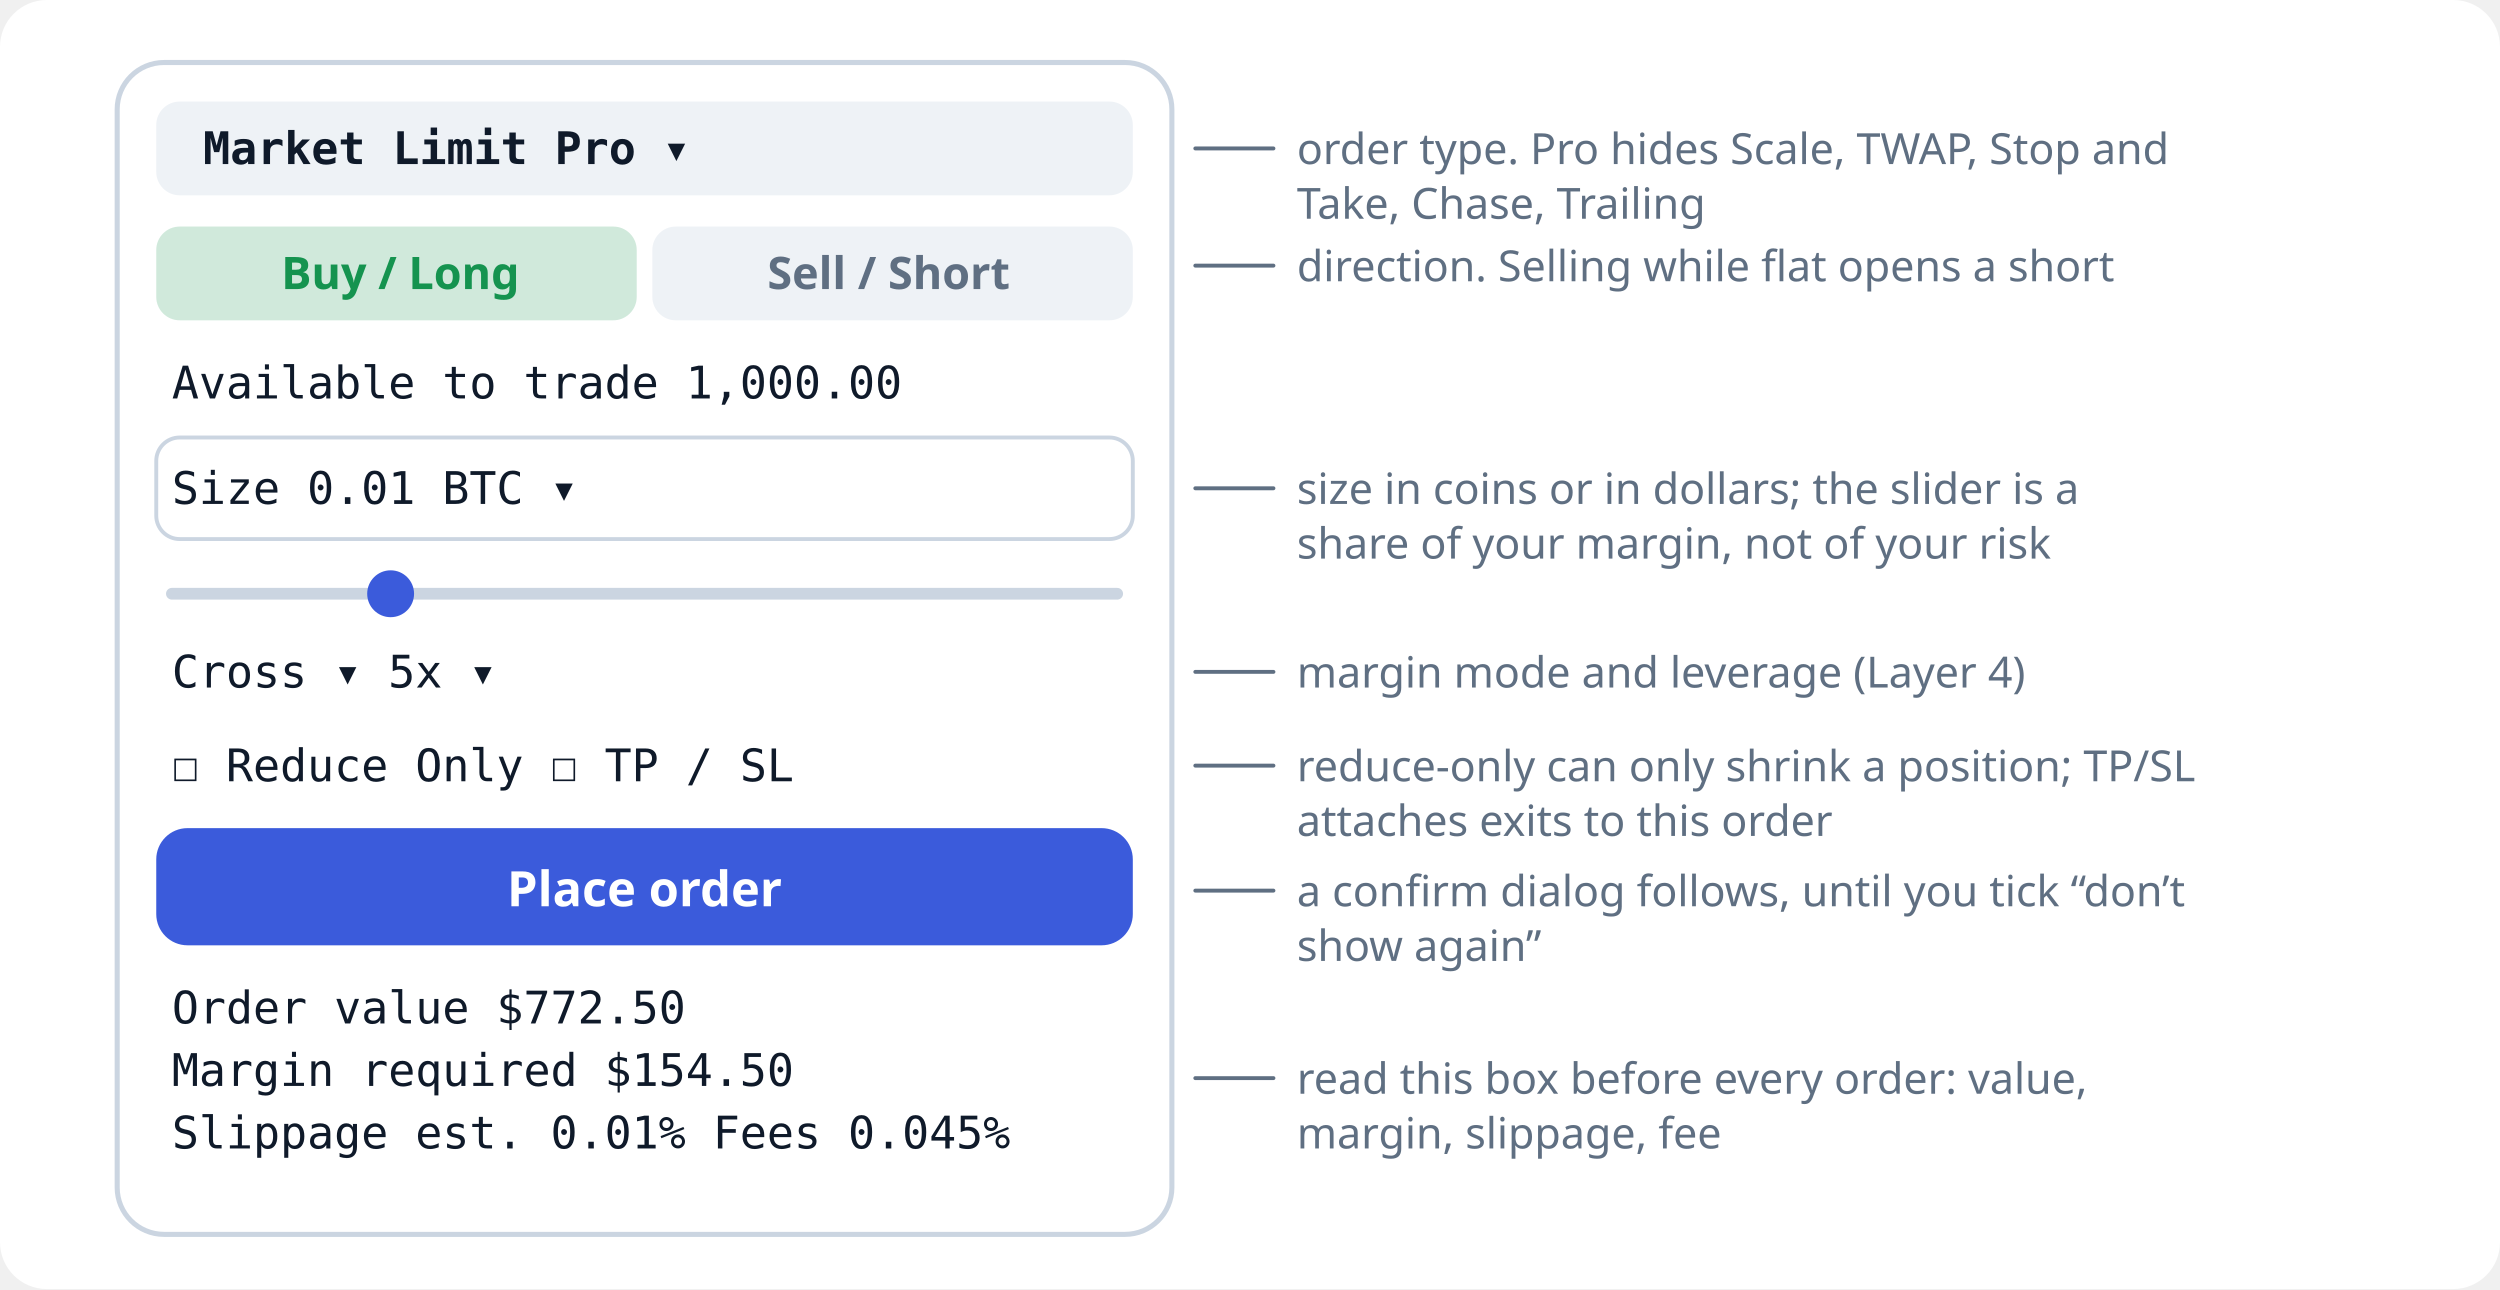
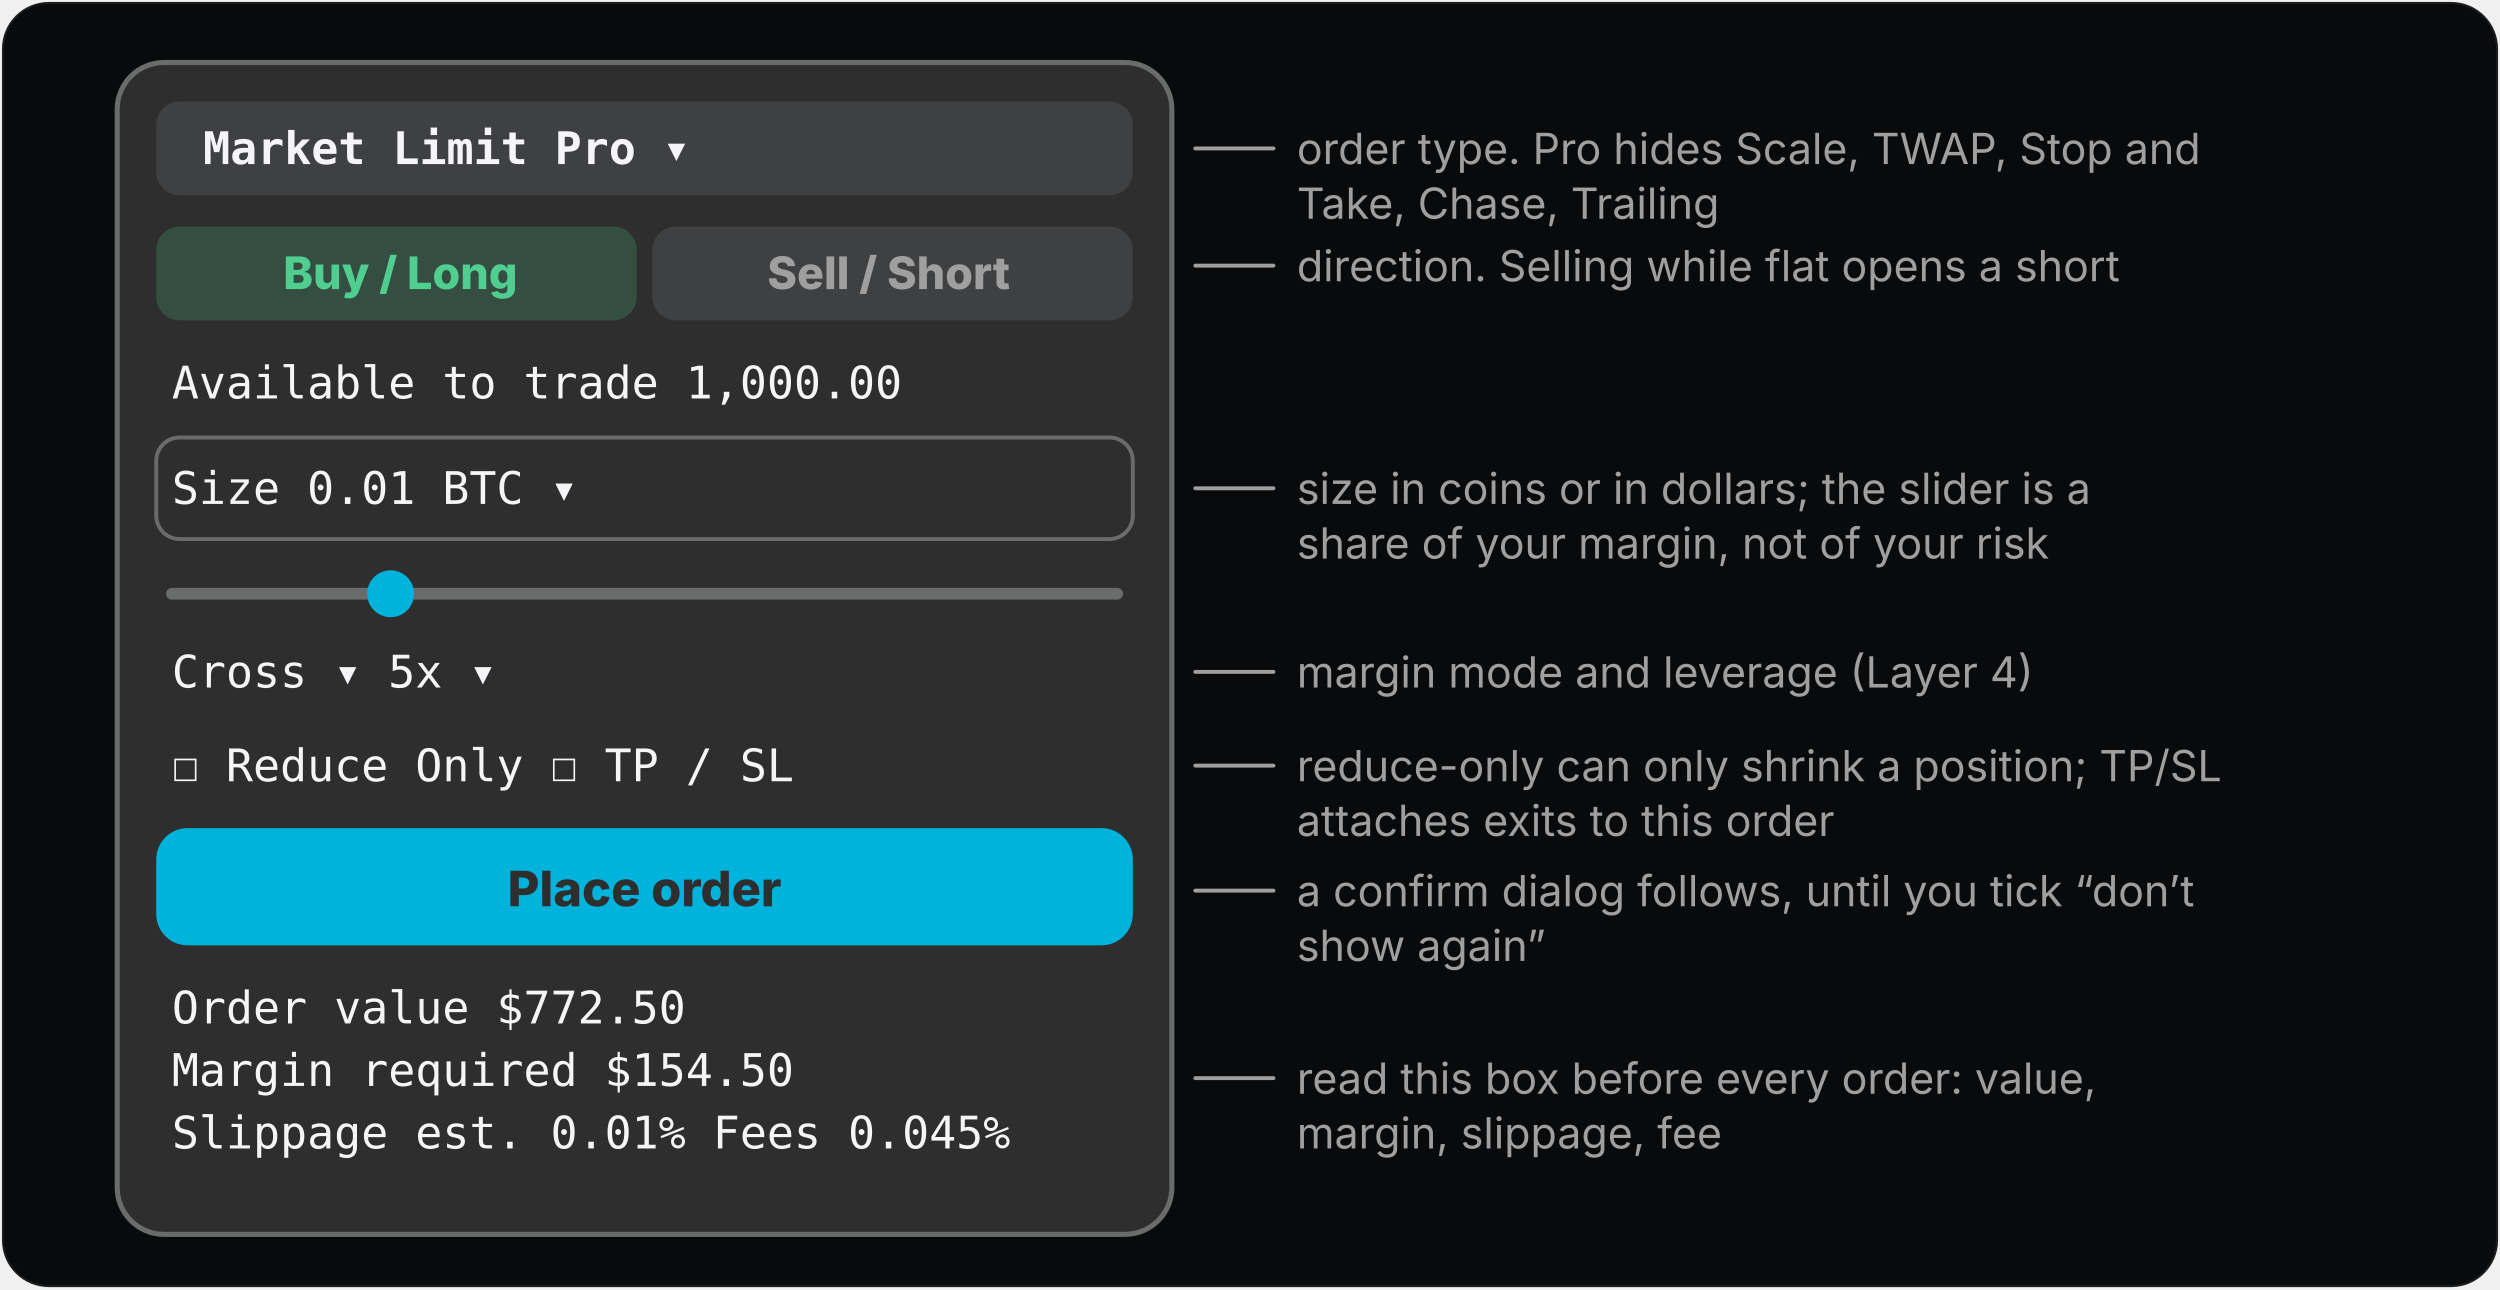
- <svg xmlns="http://www.w3.org/2000/svg" viewBox="0 0 640 330" role="img" aria-label="A schematic of the order form: tabs for Market, Limit and Pro; the Buy/Long and Sell/Short toggle; size with a unit toggle; the leverage and margin mode control; reduce-only and TP/SL options; the place-order button and the cost summary" style="font-family:Manrope, 'Segoe UI', system-ui, -apple-system, sans-serif;font-size:13px" data-w="640">
-   <rect x="0" y="0" width="640" height="330" rx="12" style="fill:#ffffff" />
+ <svg xmlns="http://www.w3.org/2000/svg" viewBox="0 0 640 330" role="img" aria-label="A schematic of the order form: tabs for Market, Limit and Pro; the Buy/Long and Sell/Short toggle; size with a unit toggle; the leverage and margin mode control; reduce-only and TP/SL options; the place-order button and the cost summary" style="font-family:Inter, 'Segoe UI', system-ui, -apple-system, sans-serif;font-size:13px" data-w="640">
+   <rect x="0.5" y="0.5" width="639" height="329" rx="12" style="fill:#090a0b;stroke:rgba(255,255,255,.08);stroke-width:1" />
  <defs>
    <marker id="fg21-ink" viewBox="0 0 10 10" refX="9" refY="5" markerWidth="7" markerHeight="7" orient="auto-start-reverse">
-       <path d="M0 0.5 L10 5 L0 9.5 z" style="fill:#0f1a2a" />
+       <path d="M0 0.5 L10 5 L0 9.5 z" style="fill:#f5f5f7" />
    </marker>
    <marker id="fg21-muted" viewBox="0 0 10 10" refX="9" refY="5" markerWidth="7" markerHeight="7" orient="auto-start-reverse">
-       <path d="M0 0.5 L10 5 L0 9.5 z" style="fill:#5f6f82" />
+       <path d="M0 0.5 L10 5 L0 9.5 z" style="fill:#9f9fa0" />
    </marker>
    <marker id="fg21-bid" viewBox="0 0 10 10" refX="9" refY="5" markerWidth="7" markerHeight="7" orient="auto-start-reverse">
-       <path d="M0 0.5 L10 5 L0 9.5 z" style="fill:#15934f" />
+       <path d="M0 0.5 L10 5 L0 9.5 z" style="fill:#4fce8f" />
    </marker>
    <marker id="fg21-ask" viewBox="0 0 10 10" refX="9" refY="5" markerWidth="7" markerHeight="7" orient="auto-start-reverse">
-       <path d="M0 0.5 L10 5 L0 9.5 z" style="fill:#d0392b" />
+       <path d="M0 0.5 L10 5 L0 9.5 z" style="fill:#f47067" />
    </marker>
    <marker id="fg21-you" viewBox="0 0 10 10" refX="9" refY="5" markerWidth="7" markerHeight="7" orient="auto-start-reverse">
-       <path d="M0 0.5 L10 5 L0 9.5 z" style="fill:#3b5bdb" />
+       <path d="M0 0.5 L10 5 L0 9.5 z" style="fill:#00b3dd" />
    </marker>
    <marker id="fg21-oracle" viewBox="0 0 10 10" refX="9" refY="5" markerWidth="7" markerHeight="7" orient="auto-start-reverse">
-       <path d="M0 0.5 L10 5 L0 9.5 z" style="fill:#c07a0c" />
+       <path d="M0 0.5 L10 5 L0 9.5 z" style="fill:#e3a63d" />
    </marker>
    <marker id="fg21-mint" viewBox="0 0 10 10" refX="9" refY="5" markerWidth="7" markerHeight="7" orient="auto-start-reverse">
-       <path d="M0 0.5 L10 5 L0 9.5 z" style="fill:#0e9a86" />
+       <path d="M0 0.5 L10 5 L0 9.5 z" style="fill:#ffffff" />
    </marker>
  </defs>
-   <rect x="30" y="16" width="270" height="300" rx="12" style="fill:#ffffff;stroke:#cbd5e1;stroke-width:1.3" />
-   <rect x="40" y="26" width="250" height="24" rx="6" style="fill:#eef2f6" />
-   <text x="52" y="42" style="fill:#0f1a2a;font-family:'JetBrains Mono', Consolas, Menlo, monospace;font-size:11.5px;font-weight:700">Market    Limit    Pro ▾</text>
-   <rect x="40" y="58" width="123" height="24" rx="6" style="fill:rgba(21,147,79,.20)" />
-   <text x="102.5" y="74" text-anchor="middle" style="fill:#15934f;font-size:11.5px;font-weight:800">Buy / Long</text>
-   <rect x="167" y="58" width="123" height="24" rx="6" style="fill:#eef2f6" />
-   <text x="227.5" y="74" text-anchor="middle" style="fill:#5f6f82;font-size:11.5px;font-weight:800">Sell / Short</text>
-   <text x="44" y="102" style="fill:#0f1a2a;font-family:'JetBrains Mono', Consolas, Menlo, monospace;font-size:11.5px">Available to trade        1,000.00</text>
-   <rect x="40" y="112" width="250" height="26" rx="6" style="fill:#ffffff;stroke:#cbd5e1" />
-   <text x="44" y="129" style="fill:#0f1a2a;font-family:'JetBrains Mono', Consolas, Menlo, monospace;font-size:11.5px">Size                 0.01   BTC ▾</text>
-   <line x1="44" y1="152" x2="286" y2="152" style="stroke:#cbd5e1;stroke-width:3;stroke-linecap:round" />
-   <circle cx="100" cy="152" r="6" style="fill:#3b5bdb" />
-   <text x="44" y="176" style="fill:#0f1a2a;font-family:'JetBrains Mono', Consolas, Menlo, monospace;font-size:11.5px">Cross ▾      5x ▾</text>
-   <text x="44" y="200" style="fill:#0f1a2a;font-family:'JetBrains Mono', Consolas, Menlo, monospace;font-size:11.5px">☐ Reduce Only         ☐ TP / SL</text>
-   <rect x="40" y="212" width="250" height="30" rx="8" style="fill:#3b5bdb" />
-   <text x="165" y="232" text-anchor="middle" style="fill:#ffffff;font-size:12.5px;font-weight:800">Place order</text>
-   <text x="44" y="262" style="fill:#0f1a2a;font-family:'JetBrains Mono', Consolas, Menlo, monospace;font-size:11.5px">Order value   $772.50</text>
-   <text x="44" y="278" style="fill:#0f1a2a;font-family:'JetBrains Mono', Consolas, Menlo, monospace;font-size:11.5px">Margin required  $154.50</text>
-   <text x="44" y="294" style="fill:#0f1a2a;font-family:'JetBrains Mono', Consolas, Menlo, monospace;font-size:11.5px">Slippage  est. 0.01%   Fees  0.045%</text>
-   <line x1="306" y1="38" x2="326" y2="38" style="stroke:#5f6f82;stroke-width:1;stroke-linecap:round" />
-   <text x="332" y="42" style="fill:#5f6f82;font-size:11px">order type. Pro hides Scale, TWAP, Stop and</text>
-   <text x="332" y="56" style="fill:#5f6f82;font-size:11px">Take, Chase, Trailing</text>
-   <line x1="306" y1="68" x2="326" y2="68" style="stroke:#5f6f82;stroke-width:1;stroke-linecap:round" />
-   <text x="332" y="72" style="fill:#5f6f82;font-size:11px">direction. Selling while flat opens a short</text>
-   <line x1="306" y1="125" x2="326" y2="125" style="stroke:#5f6f82;stroke-width:1;stroke-linecap:round" />
-   <text x="332" y="129" style="fill:#5f6f82;font-size:11px">size in coins or in dollars; the slider is a</text>
-   <text x="332" y="143" style="fill:#5f6f82;font-size:11px">share of your margin, not of your risk</text>
-   <line x1="306" y1="172" x2="326" y2="172" style="stroke:#5f6f82;stroke-width:1;stroke-linecap:round" />
-   <text x="332" y="176" style="fill:#5f6f82;font-size:11px">margin mode and leverage (Layer 4)</text>
-   <line x1="306" y1="196" x2="326" y2="196" style="stroke:#5f6f82;stroke-width:1;stroke-linecap:round" />
-   <text x="332" y="200" style="fill:#5f6f82;font-size:11px">reduce-only can only shrink a position; TP/SL</text>
-   <text x="332" y="214" style="fill:#5f6f82;font-size:11px">attaches exits to this order</text>
-   <line x1="306" y1="228" x2="326" y2="228" style="stroke:#5f6f82;stroke-width:1;stroke-linecap:round" />
-   <text x="332" y="232" style="fill:#5f6f82;font-size:11px">a confirm dialog follows, until you tick “don’t</text>
-   <text x="332" y="246" style="fill:#5f6f82;font-size:11px">show again”</text>
-   <line x1="306" y1="276" x2="326" y2="276" style="stroke:#5f6f82;stroke-width:1;stroke-linecap:round" />
-   <text x="332" y="280" style="fill:#5f6f82;font-size:11px">read this box before every order: value,</text>
-   <text x="332" y="294" style="fill:#5f6f82;font-size:11px">margin, slippage, fee</text>
+   <rect x="30" y="16" width="270" height="300" rx="12" style="fill:#2e2e2e;stroke:#6a6b6b;stroke-width:1.3" />
+   <rect x="40" y="26" width="250" height="24" rx="6" style="fill:#3f4041" />
+   <text x="52" y="42" style="fill:#f5f5f7;font-family:'Roboto Mono', Consolas, Menlo, monospace;font-size:11.5px;font-weight:700">Market    Limit    Pro ▾</text>
+   <rect x="40" y="58" width="123" height="24" rx="6" style="fill:rgba(79,206,143,.20)" />
+   <text x="102.5" y="74" text-anchor="middle" style="fill:#4fce8f;font-size:11.5px;font-weight:800">Buy / Long</text>
+   <rect x="167" y="58" width="123" height="24" rx="6" style="fill:#3f4041" />
+   <text x="227.5" y="74" text-anchor="middle" style="fill:#9f9fa0;font-size:11.5px;font-weight:800">Sell / Short</text>
+   <text x="44" y="102" style="fill:#f5f5f7;font-family:'Roboto Mono', Consolas, Menlo, monospace;font-size:11.5px">Available to trade        1,000.00</text>
+   <rect x="40" y="112" width="250" height="26" rx="6" style="fill:#2e2e2e;stroke:#6a6b6b" />
+   <text x="44" y="129" style="fill:#f5f5f7;font-family:'Roboto Mono', Consolas, Menlo, monospace;font-size:11.5px">Size                 0.01   BTC ▾</text>
+   <line x1="44" y1="152" x2="286" y2="152" style="stroke:#6a6b6b;stroke-width:3;stroke-linecap:round" />
+   <circle cx="100" cy="152" r="6" style="fill:#00b3dd" />
+   <text x="44" y="176" style="fill:#f5f5f7;font-family:'Roboto Mono', Consolas, Menlo, monospace;font-size:11.5px">Cross ▾      5x ▾</text>
+   <text x="44" y="200" style="fill:#f5f5f7;font-family:'Roboto Mono', Consolas, Menlo, monospace;font-size:11.5px">☐ Reduce Only         ☐ TP / SL</text>
+   <rect x="40" y="212" width="250" height="30" rx="8" style="fill:#00b3dd" />
+   <text x="165" y="232" text-anchor="middle" style="fill:#2e2e2e;font-size:12.5px;font-weight:800">Place order</text>
+   <text x="44" y="262" style="fill:#f5f5f7;font-family:'Roboto Mono', Consolas, Menlo, monospace;font-size:11.5px">Order value   $772.50</text>
+   <text x="44" y="278" style="fill:#f5f5f7;font-family:'Roboto Mono', Consolas, Menlo, monospace;font-size:11.5px">Margin required  $154.50</text>
+   <text x="44" y="294" style="fill:#f5f5f7;font-family:'Roboto Mono', Consolas, Menlo, monospace;font-size:11.5px">Slippage  est. 0.01%   Fees  0.045%</text>
+   <line x1="306" y1="38" x2="326" y2="38" style="stroke:#9f9fa0;stroke-width:1;stroke-linecap:round" />
+   <text x="332" y="42" style="fill:#9f9fa0;font-size:11px">order type. Pro hides Scale, TWAP, Stop and</text>
+   <text x="332" y="56" style="fill:#9f9fa0;font-size:11px">Take, Chase, Trailing</text>
+   <line x1="306" y1="68" x2="326" y2="68" style="stroke:#9f9fa0;stroke-width:1;stroke-linecap:round" />
+   <text x="332" y="72" style="fill:#9f9fa0;font-size:11px">direction. Selling while flat opens a short</text>
+   <line x1="306" y1="125" x2="326" y2="125" style="stroke:#9f9fa0;stroke-width:1;stroke-linecap:round" />
+   <text x="332" y="129" style="fill:#9f9fa0;font-size:11px">size in coins or in dollars; the slider is a</text>
+   <text x="332" y="143" style="fill:#9f9fa0;font-size:11px">share of your margin, not of your risk</text>
+   <line x1="306" y1="172" x2="326" y2="172" style="stroke:#9f9fa0;stroke-width:1;stroke-linecap:round" />
+   <text x="332" y="176" style="fill:#9f9fa0;font-size:11px">margin mode and leverage (Layer 4)</text>
+   <line x1="306" y1="196" x2="326" y2="196" style="stroke:#9f9fa0;stroke-width:1;stroke-linecap:round" />
+   <text x="332" y="200" style="fill:#9f9fa0;font-size:11px">reduce-only can only shrink a position; TP/SL</text>
+   <text x="332" y="214" style="fill:#9f9fa0;font-size:11px">attaches exits to this order</text>
+   <line x1="306" y1="228" x2="326" y2="228" style="stroke:#9f9fa0;stroke-width:1;stroke-linecap:round" />
+   <text x="332" y="232" style="fill:#9f9fa0;font-size:11px">a confirm dialog follows, until you tick “don’t</text>
+   <text x="332" y="246" style="fill:#9f9fa0;font-size:11px">show again”</text>
+   <line x1="306" y1="276" x2="326" y2="276" style="stroke:#9f9fa0;stroke-width:1;stroke-linecap:round" />
+   <text x="332" y="280" style="fill:#9f9fa0;font-size:11px">read this box before every order: value,</text>
+   <text x="332" y="294" style="fill:#9f9fa0;font-size:11px">margin, slippage, fee</text>
</svg>
